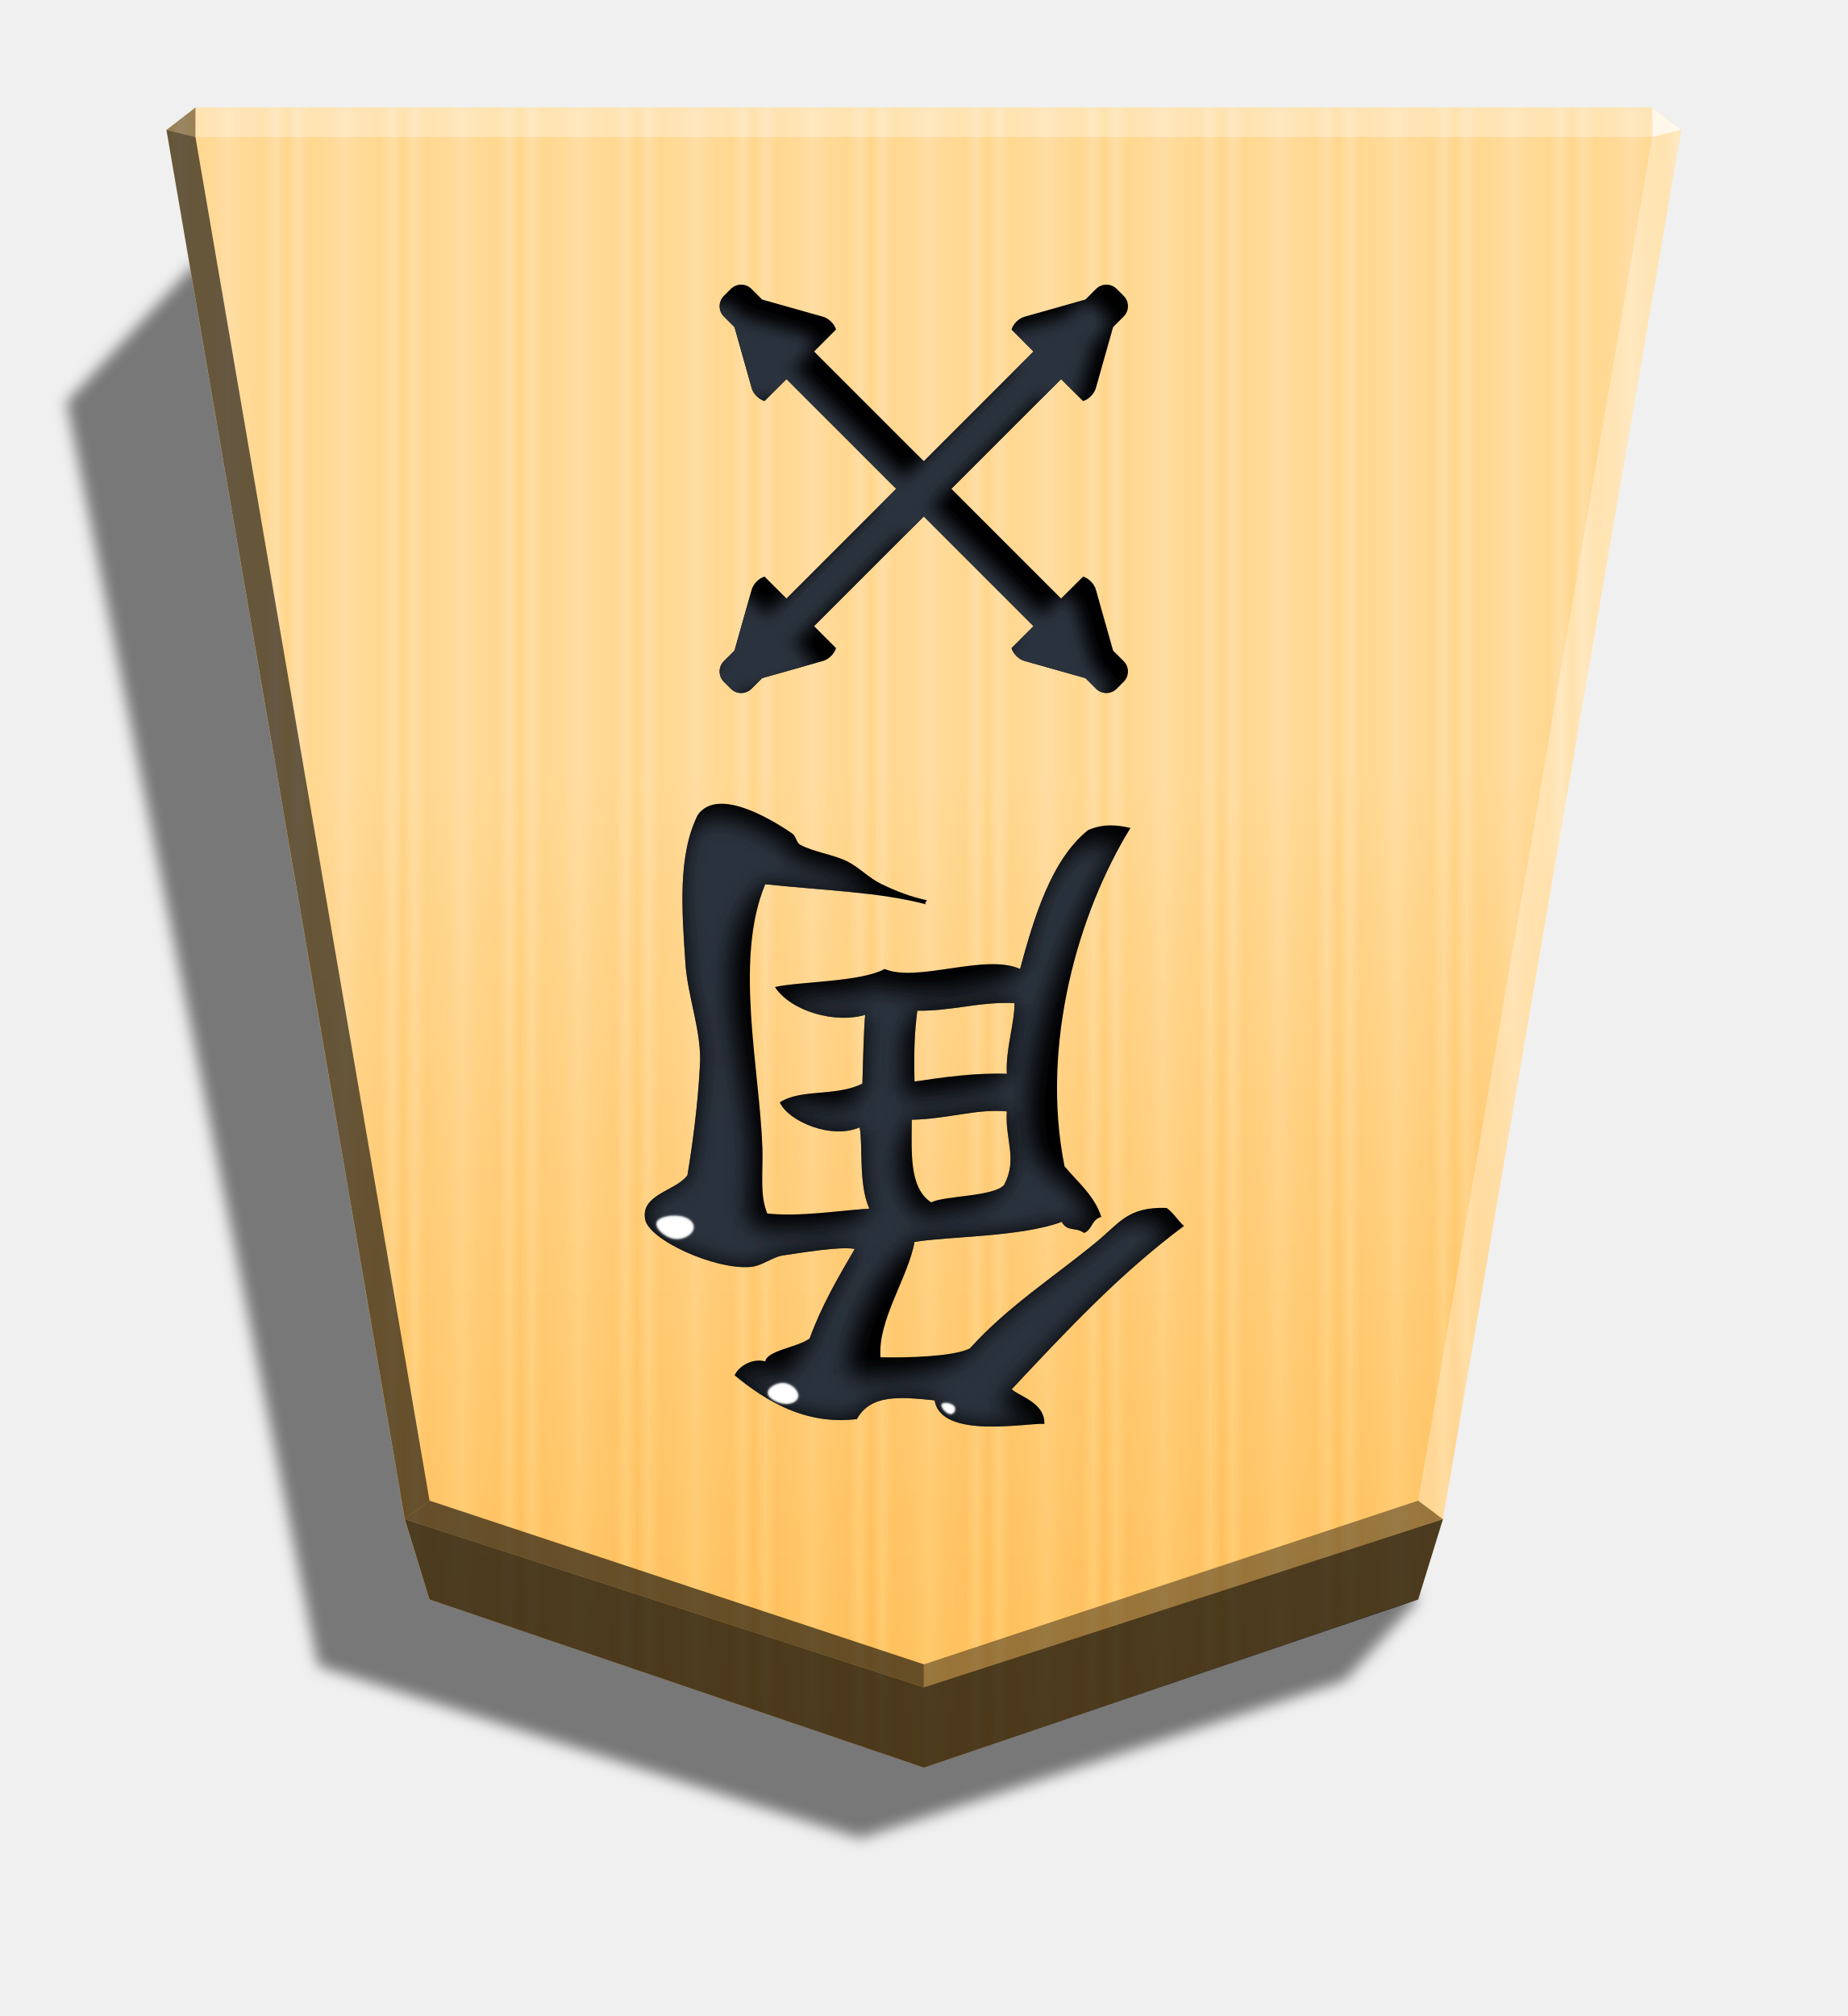
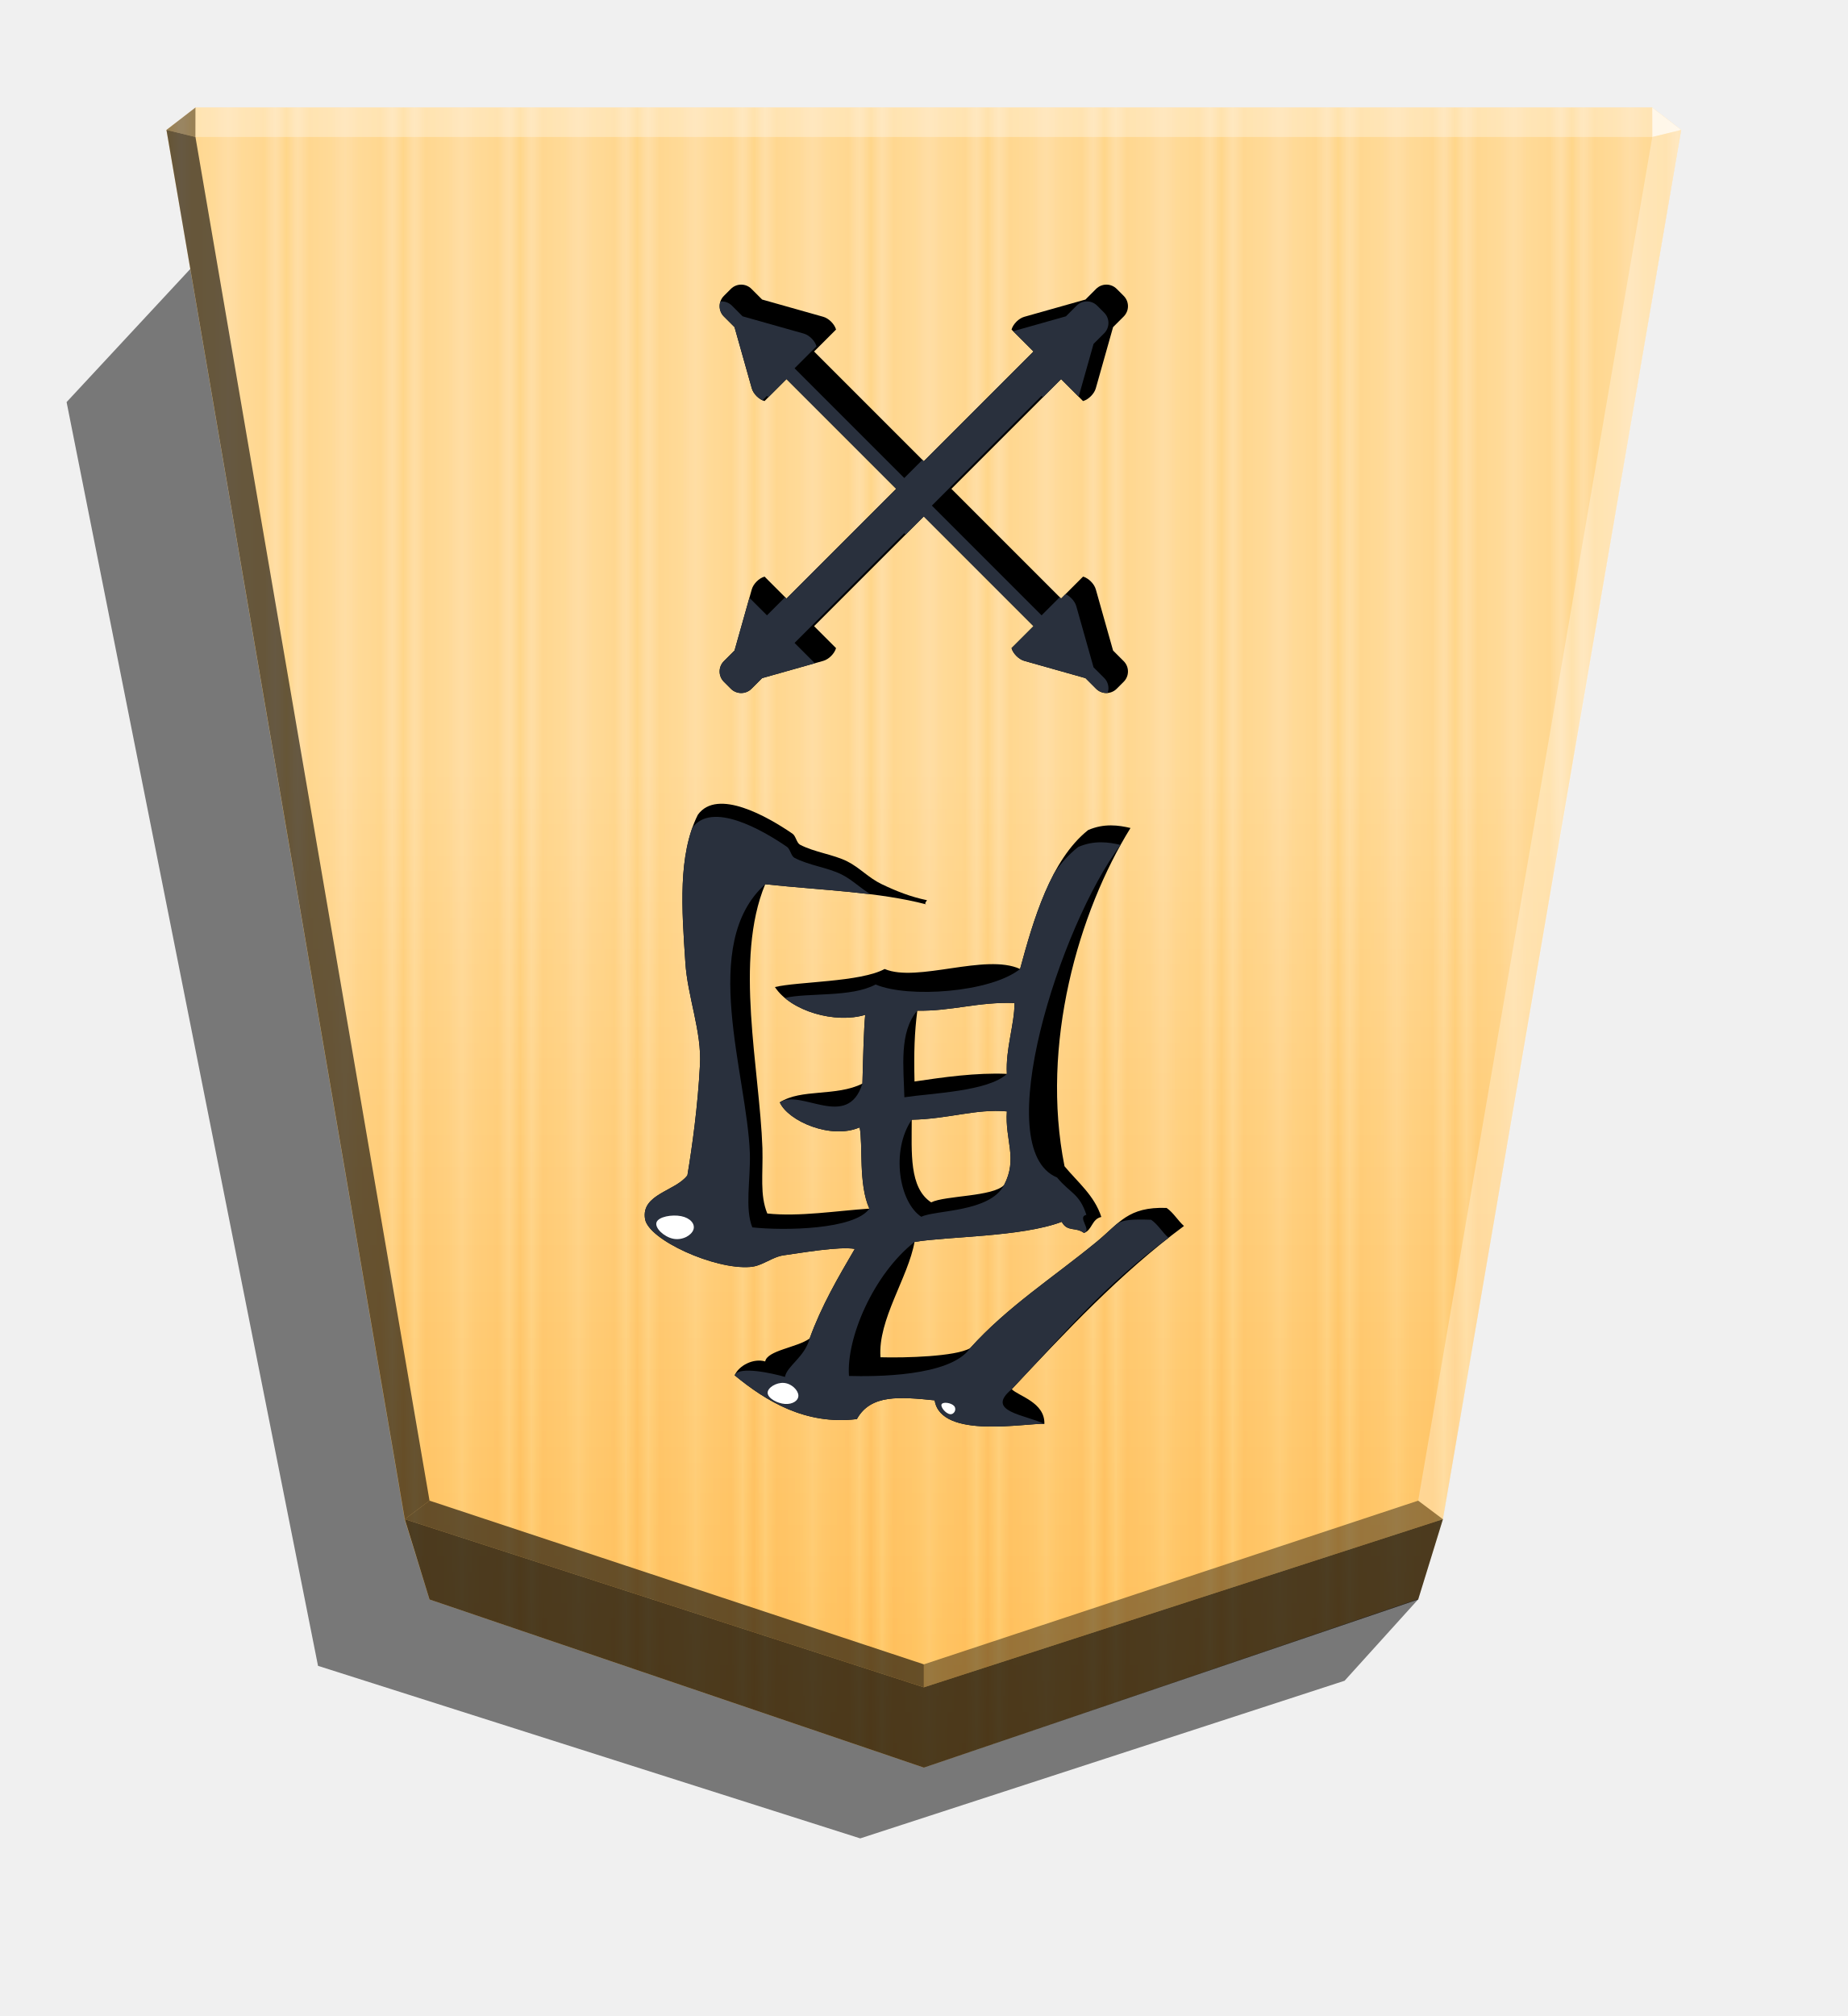
<svg xmlns="http://www.w3.org/2000/svg" width="498.898" height="544.252" viewBox="0 0 1320 1440">
  <defs>
-     <filter id="1KA_svg__a" width="1.024" height="1.021" x="-.012" y="-.01" class="1KA_svg__B">
-       <feGaussianBlur stdDeviation="2.441" />
-     </filter>
-     <filter id="1KA_svg__e" width="1.096" height="1.096" x="-.048" y="-.048" class="1KA_svg__B">
-       <feGaussianBlur stdDeviation="4.05" />
-     </filter>
-     <filter id="1KA_svg__g" width="1.104" height="1.089" x="-.052" y="-.045" class="1KA_svg__B">
-       <feGaussianBlur stdDeviation="6.853" />
-     </filter>
-     <filter id="1KA_svg__h" width="1.159" height="1.253" x="-.079" y="-.127" class="1KA_svg__B">
-       <feGaussianBlur stdDeviation=".752" />
-     </filter>
-     <filter id="1KA_svg__i" width="1.194" height="1.283" x="-.097" y="-.141" class="1KA_svg__B">
-       <feGaussianBlur stdDeviation=".752" />
-     </filter>
-     <filter id="1KA_svg__j" width="1.43" height="1.522" x="-.215" y="-.261" class="1KA_svg__B">
-       <feGaussianBlur stdDeviation=".752" />
-     </filter>
-     <linearGradient id="1KA_svg__b" x1="-1430.769" x2="-1409.955" y1="-77.47" y2="-77.47" gradientUnits="userSpaceOnUse" spreadMethod="reflect">
+     <linearGradient id="1KA_svg__a" x1="-1430.769" x2="-1409.955" y1="-77.47" y2="-77.47" gradientUnits="userSpaceOnUse" spreadMethod="reflect">
      <stop offset="0" stop-color="#ffd285" />
      <stop offset=".232" stop-color="#ffcd79" />
      <stop offset=".616" stop-color="#ffca73" />
      <stop offset=".808" stop-color="#ffd386" />
      <stop offset="1" stop-color="#ffc86e" />
    </linearGradient>
-     <linearGradient id="1KA_svg__c" x1="-904.556" x2="-904.556" y1="-406.052" y2="184.159" gradientUnits="userSpaceOnUse">
+     <linearGradient id="1KA_svg__b" x1="-904.556" x2="-904.556" y1="-406.052" y2="184.159" gradientUnits="userSpaceOnUse">
      <stop offset="0" />
      <stop offset=".599" stop-color="#fff" />
    </linearGradient>
-     <clipPath id="1KA_svg__d">
+     <clipPath id="1KA_svg__c">
      <path stroke-width="10.708" d="M1720.699 1071.423c-1.85 0-3.7.708-5.118 2.125l-3.45 3.45a7.22 7.22 0 0 0 0 10.237l5.263 5.263 8.565 30.343c.771 2.729 3.59 5.545 6.319 6.315l10.886-10.889 54.405 54.405-54.405 54.405-10.886-10.889c-2.729.771-5.548 3.59-6.319 6.319l-8.562 30.337-5.266 5.266a7.22 7.22 0 0 0 0 10.237l3.45 3.45a7.22 7.22 0 0 0 10.237 0l5.259-5.259 30.347-8.569c2.729-.771 5.545-3.586 6.315-6.315l-10.889-10.889 54.405-54.405 54.405 54.405-10.889 10.889c.771 2.729 3.586 5.545 6.315 6.315l30.347 8.569 5.259 5.259a7.22 7.22 0 0 0 10.237 0l3.45-3.45a7.22 7.22 0 0 0 0-10.237l-5.263-5.263-8.565-30.34c-.771-2.729-3.59-5.548-6.319-6.319l-10.886 10.889-54.405-54.405 54.405-54.405 10.886 10.889c2.729-.771 5.548-3.586 6.319-6.315l8.569-30.347 5.259-5.26a7.22 7.22 0 0 0 0-10.237l-1.725-1.725-1.725-1.725a7.22 7.22 0 0 0-10.237 0l-5.266 5.266-30.34 8.565c-2.729.771-5.545 3.586-6.315 6.315l10.889 10.889-54.405 54.405-54.405-54.405 10.889-10.889c-.771-2.729-3.586-5.545-6.315-6.315l-30.34-8.565-5.266-5.266a7.2 7.2 0 0 0-5.118-2.125zm90.556 101.246h.01l-.01.01-.01-.01z" />
    </clipPath>
-     <clipPath id="1KA_svg__f">
+     <clipPath id="1KA_svg__d">
      <path stroke-width="20.833" d="M836.367 483.837c-2.099-12.596-41.988-30.651-63.402-28.972-7.558.42-13.436 6.298-20.994 7.138-9.237 1.26-33.171 5.458-42.408 3.779 10.077-17.215 20.154-34.43 27.292-54.165 7.558-5.458 25.613-7.138 26.872-13.856 7.138 2.099 15.955-2.519 18.475-8.398-18.895-15.536-42.828-30.231-73.899-26.452-8.398 15.116-26.033 13.436-47.027 11.337-3.779-23.933-56.264-13.436-66.341-14.276-.42 13.016 15.536 16.795 19.734 20.994-32.751 34.85-65.082 69.7-104.13 98.672 3.779 3.359 6.298 7.978 10.497 10.917 23.513.84 28.552-9.237 42.408-20.574 26.033-21.414 53.745-39.049 76.418-64.242 8.817-5.039 39.049-5.878 54.165-5.458 1.679 22.674-16.795 48.286-20.574 69.7-19.315 3.359-64.662 2.939-89.015 12.177-3.359-6.298-8.398-2.939-13.436-6.718-5.039 1.68-4.619 8.398-10.497 9.657 4.199 13.016 14.276 20.994 22.254 30.651 14.696 73.479-8.398 153.676-39.889 204.482 7.138 1.68 15.955 2.939 25.613-1.26 22.674-18.055 33.171-54.585 41.148-83.976 20.994 9.657 62.142-8.398 81.877 0 14.696-7.978 52.485-7.558 66.341-10.917-9.657-14.696-36.53-22.254-54.585-16.795.84-8.398 1.26-25.613 1.68-41.568 15.955-7.978 36.95-2.939 49.966-11.337-5.039-11.337-31.071-22.674-48.286-15.116-2.099-10.497.84-34.43-5.878-49.126 19.314-1.26 42.408-5.039 61.722-2.939 4.619 11.337 2.519 23.513 2.939 39.469 1.68 47.866 17.215 114.208-1.68 159.555-35.69-3.779-68.441-4.619-97.412-12.177 1.26.42.42 1.26-.42 2.519 10.077 2.099 18.475 5.458 27.292 9.657 7.978 3.779 13.436 10.077 20.994 13.856 8.398 4.199 19.734 5.458 28.552 10.077 2.099 1.26 2.519 5.458 4.619 6.718 14.696 10.077 45.347 27.712 57.104 11.337 12.177-24.353 9.657-57.524 7.558-89.015-1.26-20.994-10.077-41.988-8.818-62.562 1.26-24.353 4.619-48.706 7.558-66.341 7.138-9.657 28.132-11.337 25.613-26.452M675.132 543.88c-22.254.42-38.629 6.718-57.524 5.039 1.26-17.215-6.718-28.552 1.679-44.507 6.718-7.138 35.69-6.298 44.087-10.497 13.436 8.817 11.757 30.231 11.757 49.966zm-1.679 23.093c.42 18.055 0 29.392-1.68 42.828-20.574-.42-36.949 5.458-58.783 4.619 0-13.016 5.458-27.712 4.619-42.828 18.475.84 39.049-2.099 55.844-4.619" />
    </clipPath>
  </defs>
-   <path d="m-2681.73 217.274 26.181 28.949 172.576 56.161 193.177-61.463 89.581-450.194-45.894-49.39z" filter="url(#1KA_svg__a)" opacity=".5" transform="matrix(-2.0051 0 0 2.0051 -4364.078 706.823)" />
-   <path fill="url(#1KA_svg__b)" d="m-1220.686-363.581-176.123 60.03-8.809 28.459-84.914 494.898 10.349 7.986h518.995l10.348-7.986-84.914-495.039-8.809-28.459z" transform="translate(-1787.64 533.54)scale(-2.0051)" />
-   <path fill="url(#1KA_svg__c)" d="m-905.02-407.213-176.123 59.888-8.809 26.778-84.914 496.72 10.349 7.986h518.995l10.349-7.986-84.914-494.898-8.809-28.601z" opacity=".25" style="mix-blend-mode:overlay" transform="translate(-1154.688 446.054)scale(-2.0051)" />
+   <path d="m1013.059 1142.48-52.496 58.045-346.032 112.608-387.339-123.24L47.573 287.21l92.022-99.032z" opacity=".5" />
+   <path fill="url(#1KA_svg__a)" d="m-1220.686-363.581-176.123 60.03-8.809 28.459-84.914 494.898 10.349 7.986h518.995l10.348-7.986-84.914-495.039-8.809-28.459z" transform="translate(-1787.64 533.54)scale(-2.0051)" />
+   <path fill="url(#1KA_svg__b)" d="m-905.02-407.213-176.123 59.888-8.809 26.778-84.914 496.72 10.349 7.986h518.995l10.349-7.986-84.914-494.898-8.809-28.601z" opacity=".25" style="mix-blend-mode:overlay" transform="translate(-1154.688 446.054)scale(-2.0051)" />
  <path d="m139.629 97.854.043-21.064-20.75 16.013zm891.185 987.285-17.664-13.248L660 1188.821v16.402z" opacity=".4" />
  <path d="m289.186 1085.139 17.664-13.248L660 1188.821v16.402z" opacity=".6" />
  <path d="m289.186 1085.139 17.664-13.248L139.629 97.854l-20.707-5.052z" opacity=".6" />
  <g fill="#fff">
    <path d="m1030.814 1085.139-17.664-13.248 167.221-974.037 20.707-5.052z" opacity=".3" />
    <path d="m1180.371 97.854-.043-21.064 20.75 16.013z" opacity=".8" />
    <path d="M1180.371 97.854H139.629l.043-21.064h1040.656z" opacity=".3" />
  </g>
  <path d="m306.849 1142.487-17.663-57.348L660 1205.223l370.814-120.084-17.663 57.348L660 1262.571z" opacity=".7" />
  <path d="M529.493 203.303a10.4 10.4 0 0 0-7.373 3.062l-4.971 4.971a10.405 10.405 0 0 0 0 14.747l7.582 7.582 12.339 43.713c1.11 3.932 5.171 7.988 9.103 9.098l15.682-15.687 78.375 78.375-78.375 78.375-15.682-15.687c-3.931 1.11-7.993 5.171-9.103 9.103l-12.334 43.703-7.587 7.587a10.405 10.405 0 0 0 0 14.747l4.971 4.971a10.405 10.405 0 0 0 14.747 0l7.577-7.577 43.717-12.344c3.931-1.11 7.988-5.167 9.098-9.098l-15.687-15.687 78.375-78.375 78.375 78.375-15.687 15.687c1.11 3.931 5.167 7.988 9.098 9.098l43.717 12.344 7.577 7.577a10.405 10.405 0 0 0 14.747 0l4.971-4.971a10.405 10.405 0 0 0 0-14.747l-7.582-7.582-12.339-43.708c-1.11-3.931-5.172-7.993-9.103-9.103l-15.682 15.687-78.375-78.375 78.375-78.375 15.682 15.687c3.931-1.11 7.993-5.167 9.103-9.098l12.344-43.717 7.577-7.577a10.405 10.405 0 0 0 0-14.747l-2.485-2.485-2.485-2.485a10.405 10.405 0 0 0-14.747 0l-7.587 7.587-43.708 12.339c-3.932 1.11-7.988 5.167-9.098 9.098l15.687 15.687-78.375 78.375-78.375-78.375 15.687-15.687c-1.11-3.931-5.167-7.988-9.098-9.098l-43.708-12.339-7.586-7.587a10.4 10.4 0 0 0-7.374-3.062zm130.455 145.855h.014l-.014.014-.014-.014z" />
-   <path fill="#29303d" d="M1711.017 1079.746c-1.85 0-3.7.707-5.118 2.125l-1.725 1.725-1.725 1.725a7.22 7.22 0 0 0 0 10.237l5.266 5.266 8.565 30.34c.771 2.729 3.586 5.545 6.315 6.315l10.889-10.886 54.401 54.401-54.401 54.401-10.889-10.886c-2.729.771-5.545 3.59-6.315 6.319l-8.565 30.337-5.266 5.266a7.22 7.22 0 0 0 0 10.237l3.45 3.45a7.22 7.22 0 0 0 10.237 0l5.26-5.259 30.347-8.569c2.729-.771 5.545-3.59 6.315-6.319l-10.886-10.889 54.401-54.401 54.401 54.401-10.886 10.889c.771 2.729 3.59 5.548 6.319 6.319l30.34 8.565 5.263 5.263a7.22 7.22 0 0 0 10.237 0l3.45-3.45a7.22 7.22 0 0 0 0-10.237l-5.259-5.26-8.569-30.343c-.771-2.729-3.59-5.548-6.319-6.319l-10.889 10.886-54.401-54.401 54.401-54.401 10.889 10.886c2.729-.771 5.548-3.586 6.319-6.315l8.569-30.347 5.259-5.26a7.22 7.22 0 0 0 0-10.237l-3.45-3.45a7.22 7.22 0 0 0-10.237 0l-5.266 5.266-30.337 8.565c-2.729.771-5.548 3.586-6.319 6.315l10.886 10.889-54.401 54.401-54.401-54.401 10.886-10.889c-.771-2.729-3.586-5.545-6.315-6.315l-30.34-8.565-5.266-5.266a7.2 7.2 0 0 0-5.118-2.125zm90.556 101.246h.01l-.01.01z" clip-path="url(#1KA_svg__d)" filter="url(#1KA_svg__e)" transform="translate(-1949.345 -1340.19)scale(1.4406)" />
+   <path fill="#29303d" d="M1711.017 1079.746c-1.85 0-3.7.707-5.118 2.125l-1.725 1.725-1.725 1.725a7.22 7.22 0 0 0 0 10.237l5.266 5.266 8.565 30.34c.771 2.729 3.586 5.545 6.315 6.315l10.889-10.886 54.401 54.401-54.401 54.401-10.889-10.886c-2.729.771-5.545 3.59-6.315 6.319l-8.565 30.337-5.266 5.266a7.22 7.22 0 0 0 0 10.237l3.45 3.45a7.22 7.22 0 0 0 10.237 0l5.26-5.259 30.347-8.569c2.729-.771 5.545-3.59 6.315-6.319l-10.886-10.889 54.401-54.401 54.401 54.401-10.886 10.889c.771 2.729 3.59 5.548 6.319 6.319l30.34 8.565 5.263 5.263a7.22 7.22 0 0 0 10.237 0l3.45-3.45a7.22 7.22 0 0 0 0-10.237l-5.259-5.26-8.569-30.343c-.771-2.729-3.59-5.548-6.319-6.319l-10.889 10.886-54.401-54.401 54.401-54.401 10.889 10.886c2.729-.771 5.548-3.586 6.319-6.315l8.569-30.347 5.259-5.26a7.22 7.22 0 0 0 0-10.237l-3.45-3.45a7.22 7.22 0 0 0-10.237 0l-5.266 5.266-30.337 8.565c-2.729.771-5.548 3.586-6.319 6.315l10.886 10.889-54.401 54.401-54.401-54.401 10.886-10.889c-.771-2.729-3.586-5.545-6.315-6.315l-30.34-8.565-5.266-5.266a7.2 7.2 0 0 0-5.118-2.125zm90.556 101.246h.01l-.01.01z" clip-path="url(#1KA_svg__c)" transform="translate(-1949.345 -1340.19)scale(1.4406)" />
  <path d="M460.817 870.745c2.48 14.883 49.613 36.217 74.916 34.233 8.93-.496 15.876-7.442 24.807-8.434 10.914-1.489 39.195-6.45 50.11-4.465-11.908 20.34-23.815 40.682-32.25 64.001-8.93 6.45-30.263 8.434-31.751 16.372-8.434-2.48-18.853 2.977-21.83 9.923 22.326 18.358 50.605 35.721 87.319 31.256 9.923-17.861 30.76-15.876 55.567-13.396 4.465 28.28 66.482 15.876 78.389 16.869.496-15.38-18.358-19.845-23.318-24.807 38.698-41.178 76.9-82.357 123.04-116.59-4.465-3.97-7.442-9.427-12.403-12.9-27.783-.993-33.737 10.914-50.11 24.31-30.76 25.303-63.505 46.14-90.295 75.908-10.418 5.955-46.14 6.946-64.002 6.45-1.984-26.792 19.845-57.055 24.31-82.358 22.823-3.969 76.405-3.473 105.18-14.388 3.97 7.442 9.924 3.473 15.877 7.938 5.954-1.985 5.458-9.923 12.403-11.41-4.962-15.38-16.869-24.807-26.295-36.218-17.365-86.823 9.923-181.584 47.133-241.616-8.435-1.985-18.853-3.473-30.265 1.489-26.791 21.334-39.195 64.497-48.62 99.226-24.807-11.41-73.427 9.923-96.746 0-17.365 9.427-62.016 8.93-78.389 12.9 11.411 17.364 43.164 26.295 64.498 19.844-.993 9.923-1.489 30.265-1.985 49.117-18.853 9.427-43.66 3.473-59.04 13.396 5.954 13.396 36.714 26.791 57.055 17.86 2.48 12.404-.993 40.683 6.945 58.048-22.821 1.489-50.11 5.954-72.93 3.473-5.458-13.396-2.977-27.783-3.473-46.637-1.985-56.558-20.341-134.948 1.985-188.53 42.171 4.465 80.87 5.458 115.102 14.388-1.489-.496-.496-1.488.496-2.976-11.907-2.48-21.83-6.45-32.248-11.41-9.427-4.466-15.876-11.908-24.807-16.373-9.923-4.961-23.317-6.45-33.737-11.907-2.48-1.489-2.976-6.45-5.457-7.938-17.365-11.907-53.582-32.744-67.475-13.396-14.388 28.776-11.41 67.97-8.93 105.18 1.489 24.807 11.907 49.613 10.42 73.924-1.49 28.775-5.459 57.55-8.931 78.388-8.434 11.41-33.241 13.396-30.265 31.256m190.516-70.947c26.295-.496 45.644-7.938 67.97-5.954-1.489 20.341 7.938 33.737-1.985 52.59-7.938 8.434-42.171 7.441-52.093 12.403-15.876-10.418-13.892-35.721-13.892-59.04zm1.984-27.287c-.497-21.333 0-34.73 1.985-50.605 24.31.496 43.659-6.45 69.458-5.458 0 15.38-6.45 32.745-5.458 50.606-21.83-.993-46.14 2.48-65.985 5.457" />
-   <path fill="#29303d" d="M836.367 483.837c-2.099-12.596-41.988-30.651-63.402-28.972-7.558.42-13.436 6.298-20.994 7.138-9.237 1.26-33.171 5.458-42.408 3.779 10.077-17.215 20.154-34.43 27.292-54.165 2.989-11.268 13.671-16.498 14.931-23.216 7.138 2.099 27.897 6.84 30.416.962-18.895-15.536-42.828-30.231-73.899-26.452-8.398 15.116-26.033 13.436-47.027 11.337-3.779-23.933-56.264-13.436-66.341-14.276 11.533 5.648 36.191 7.436 19.734 20.994-32.751 34.85-55.733 62.557-94.782 91.529 3.779 3.359 6.298 7.978 10.497 10.917 23.513.84 19.204-2.094 33.06-13.431 26.033-21.414 53.745-39.049 76.418-64.242 12.045-17.303 58.091-17.174 73.207-16.755 1.679 22.674-14.536 61.196-39.616 80.996-19.315 3.359-64.662 2.939-89.015 12.177-3.359-6.298-8.398-2.939-13.436-6.718-5.039 1.68 4.418 9.689-1.46 10.948 4.199 13.016 9.758 12.925 17.735 22.583 41.533 17.036-1.752 152.168-38.407 201.038 7.138 1.68 15.955 2.939 25.613-1.26 22.674-18.055 27.171-44.362 35.149-73.754 17.767-14.226 67.629-17.757 87.363-9.36 14.696-7.978 40.999-4.804 54.856-8.163-9.657-14.696-30.531-15.647-48.586-10.189.84-8.398 1.26-25.613 1.68-41.568 9.021-28.521 36.95-2.939 49.966-11.337-5.039-11.337-31.071-22.674-48.286-15.116-2.099-10.497.84-34.43-5.878-49.126 8.825-12.717 51.445-13.43 70.759-11.331 4.619 11.337 1.067 28.677 1.487 44.633 1.68 47.866 30.932 126.633-9.264 162.782-35.69-3.779-75.998-12.127-67.181-7.928 7.978 3.779 13.436 10.077 20.994 13.856 8.398 4.199 19.734 5.458 28.552 10.077 2.099 1.26 2.519 5.458 4.619 6.718 14.696 10.077 45.347 27.712 57.104 11.337 12.177-24.353 6.298-49.595 4.199-81.086-1.26-20.994-10.077-41.988-8.818-62.562 1.26-24.353 4.619-48.706 7.558-66.341 7.138-9.657 28.132-11.337 25.613-26.452zM675.132 543.88c-22.254.42-38.629 6.718-57.524 5.039 1.26-17.215-6.718-28.552 1.68-44.507 8.655-16.659 41.661-15.012 50.058-19.211 13.436 8.817 18.534 39.914 5.786 58.68zm4.453 13.572c.42 18.055 3.305 39.353-7.812 52.349-20.574-.42-36.949 5.458-58.783 4.619 0-13.016 5.458-27.712 4.619-42.828 11.213-10.618 45.181-11.62 61.976-14.14" clip-path="url(#1KA_svg__f)" filter="url(#1KA_svg__g)" transform="translate(1449.068 1442.446)scale(-1.1816)" />
-   <g fill="#fff">
-     <path d="M807.132 477.393c-1.202 3.414 1.81 7.071 7.385 8.187s13.711-.314 14.913-3.73-4.532-8.817-10.106-9.93-10.99 2.059-12.192 5.473" filter="url(#1KA_svg__h)" transform="translate(1449.068 1442.446)scale(-1.1816)" />
-     <path d="M752.449 384.773c4.646.356 9.957-2.918 9.799-6.098s-5.784-6.262-10.429-6.615-8.31 2.021-8.153 5.198 4.137 7.159 8.784 7.515z" filter="url(#1KA_svg__i)" transform="translate(1449.068 1442.446)scale(-1.1816)" />
-     <path d="M657.064 371.878c-.861 1.629-5.931.888-7.604-1.111s.048-5.255 2.582-4.886 5.883 4.367 5.022 5.996z" filter="url(#1KA_svg__j)" transform="translate(1449.068 1442.446)scale(-1.1816)" />
-   </g>
+   <path fill="#29303d" d="M836.367 483.837c-2.099-12.596-41.988-30.651-63.402-28.972-7.558.42-13.436 6.298-20.994 7.138-9.237 1.26-33.171 5.458-42.408 3.779 10.077-17.215 20.154-34.43 27.292-54.165 2.989-11.268 13.671-16.498 14.931-23.216 7.138 2.099 27.897 6.84 30.416.962-18.895-15.536-42.828-30.231-73.899-26.452-8.398 15.116-26.033 13.436-47.027 11.337-3.779-23.933-56.264-13.436-66.341-14.276 11.533 5.648 36.191 7.436 19.734 20.994-32.751 34.85-55.733 62.557-94.782 91.529 3.779 3.359 6.298 7.978 10.497 10.917 23.513.84 19.204-2.094 33.06-13.431 26.033-21.414 53.745-39.049 76.418-64.242 12.045-17.303 58.091-17.174 73.207-16.755 1.679 22.674-14.536 61.196-39.616 80.996-19.315 3.359-64.662 2.939-89.015 12.177-3.359-6.298-8.398-2.939-13.436-6.718-5.039 1.68 4.418 9.689-1.46 10.948 4.199 13.016 9.758 12.925 17.735 22.583 41.533 17.036-1.752 152.168-38.407 201.038 7.138 1.68 15.955 2.939 25.613-1.26 22.674-18.055 27.171-44.362 35.149-73.754 17.767-14.226 67.629-17.757 87.363-9.36 14.696-7.978 40.999-4.804 54.856-8.163-9.657-14.696-30.531-15.647-48.586-10.189.84-8.398 1.26-25.613 1.68-41.568 9.021-28.521 36.95-2.939 49.966-11.337-5.039-11.337-31.071-22.674-48.286-15.116-2.099-10.497.84-34.43-5.878-49.126 8.825-12.717 51.445-13.43 70.759-11.331 4.619 11.337 1.067 28.677 1.487 44.633 1.68 47.866 30.932 126.633-9.264 162.782-35.69-3.779-75.998-12.127-67.181-7.928 7.978 3.779 13.436 10.077 20.994 13.856 8.398 4.199 19.734 5.458 28.552 10.077 2.099 1.26 2.519 5.458 4.619 6.718 14.696 10.077 45.347 27.712 57.104 11.337 12.177-24.353 6.298-49.595 4.199-81.086-1.26-20.994-10.077-41.988-8.818-62.562 1.26-24.353 4.619-48.706 7.558-66.341 7.138-9.657 28.132-11.337 25.613-26.452zM675.132 543.88c-22.254.42-38.629 6.718-57.524 5.039 1.26-17.215-6.718-28.552 1.68-44.507 8.655-16.659 41.661-15.012 50.058-19.211 13.436 8.817 18.534 39.914 5.786 58.68zm4.453 13.572c.42 18.055 3.305 39.353-7.812 52.349-20.574-.42-36.949 5.458-58.783 4.619 0-13.016 5.458-27.712 4.619-42.828 11.213-10.618 45.181-11.62 61.976-14.14" clip-path="url(#1KA_svg__d)" transform="translate(1449.068 1442.446)scale(-1.1816)" />
+   <path fill="#fff" d="M495.36 878.358c1.421-4.034-2.138-8.355-8.725-9.673s-16.201.37-17.621 4.407 5.355 10.418 11.94 11.733 12.987-2.433 14.407-6.467m64.613 109.44c-5.49-.42-11.765 3.448-11.578 7.206s6.834 7.399 12.323 7.816 9.819-2.388 9.633-6.142-4.888-8.46-10.379-8.88zm112.707 15.237c1.018-1.925 7.008-1.05 8.985 1.313s-.057 6.209-3.05 5.773-6.952-5.16-5.935-7.085z" />
</svg>
